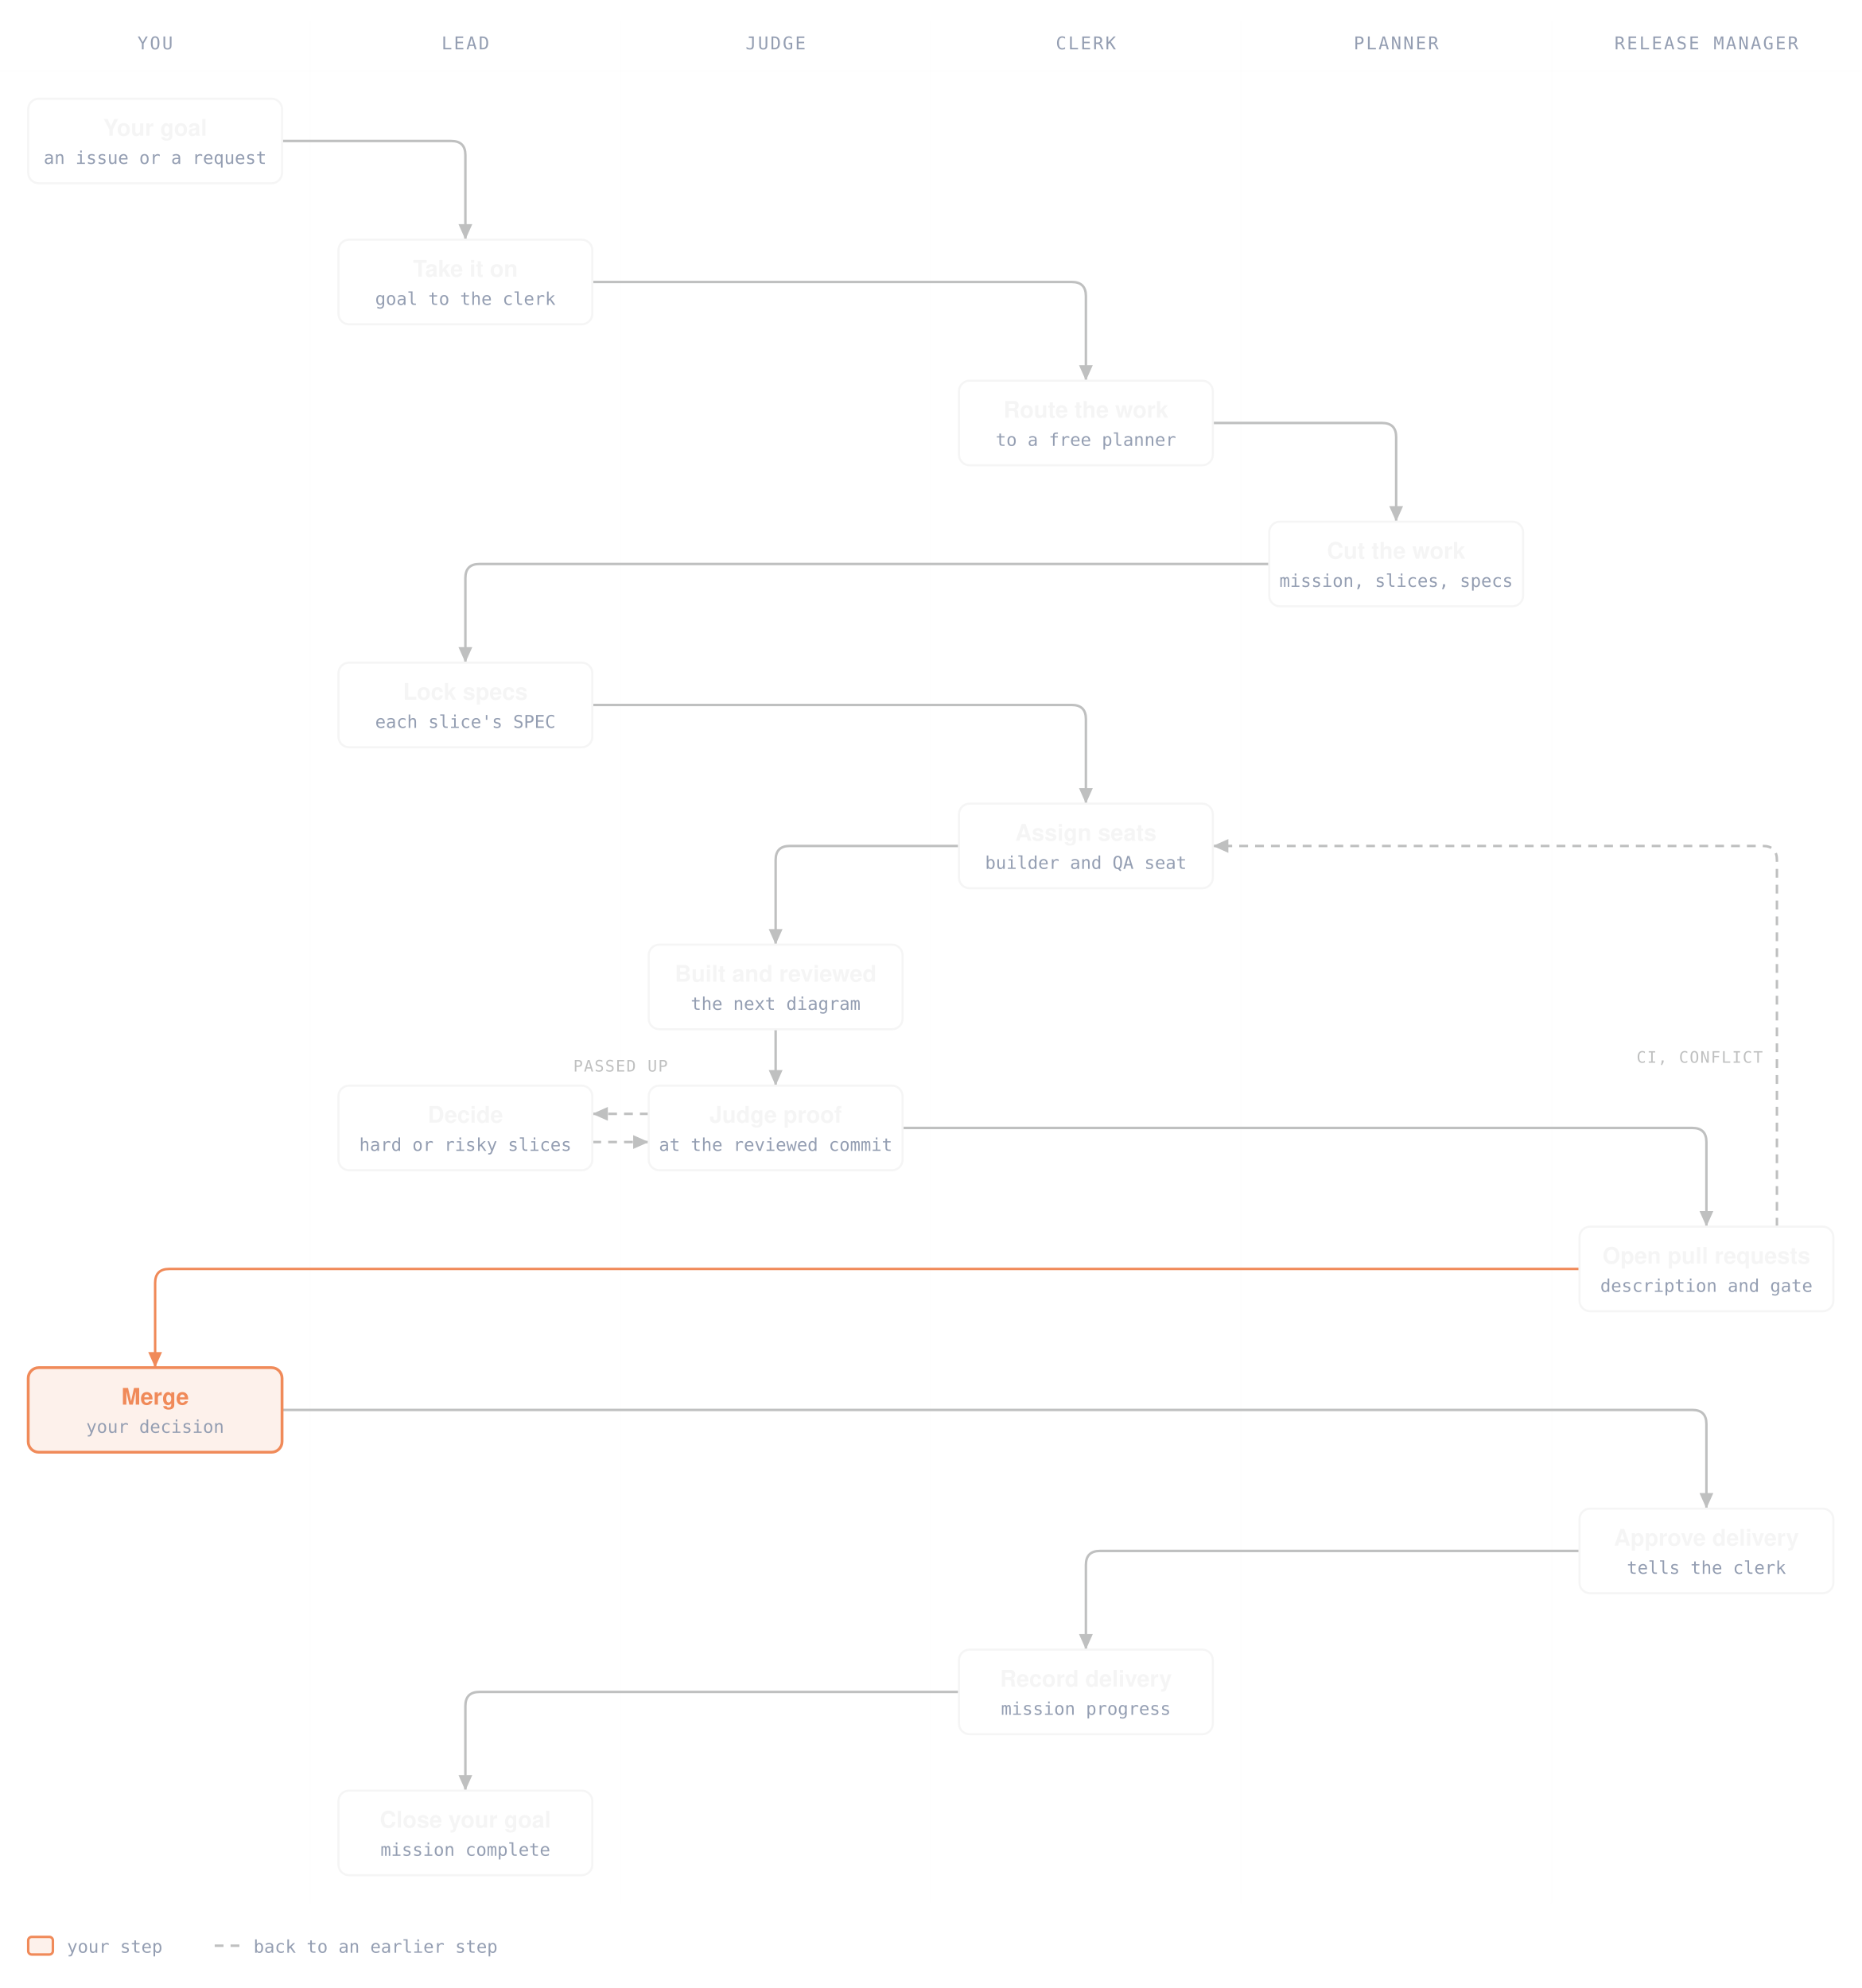
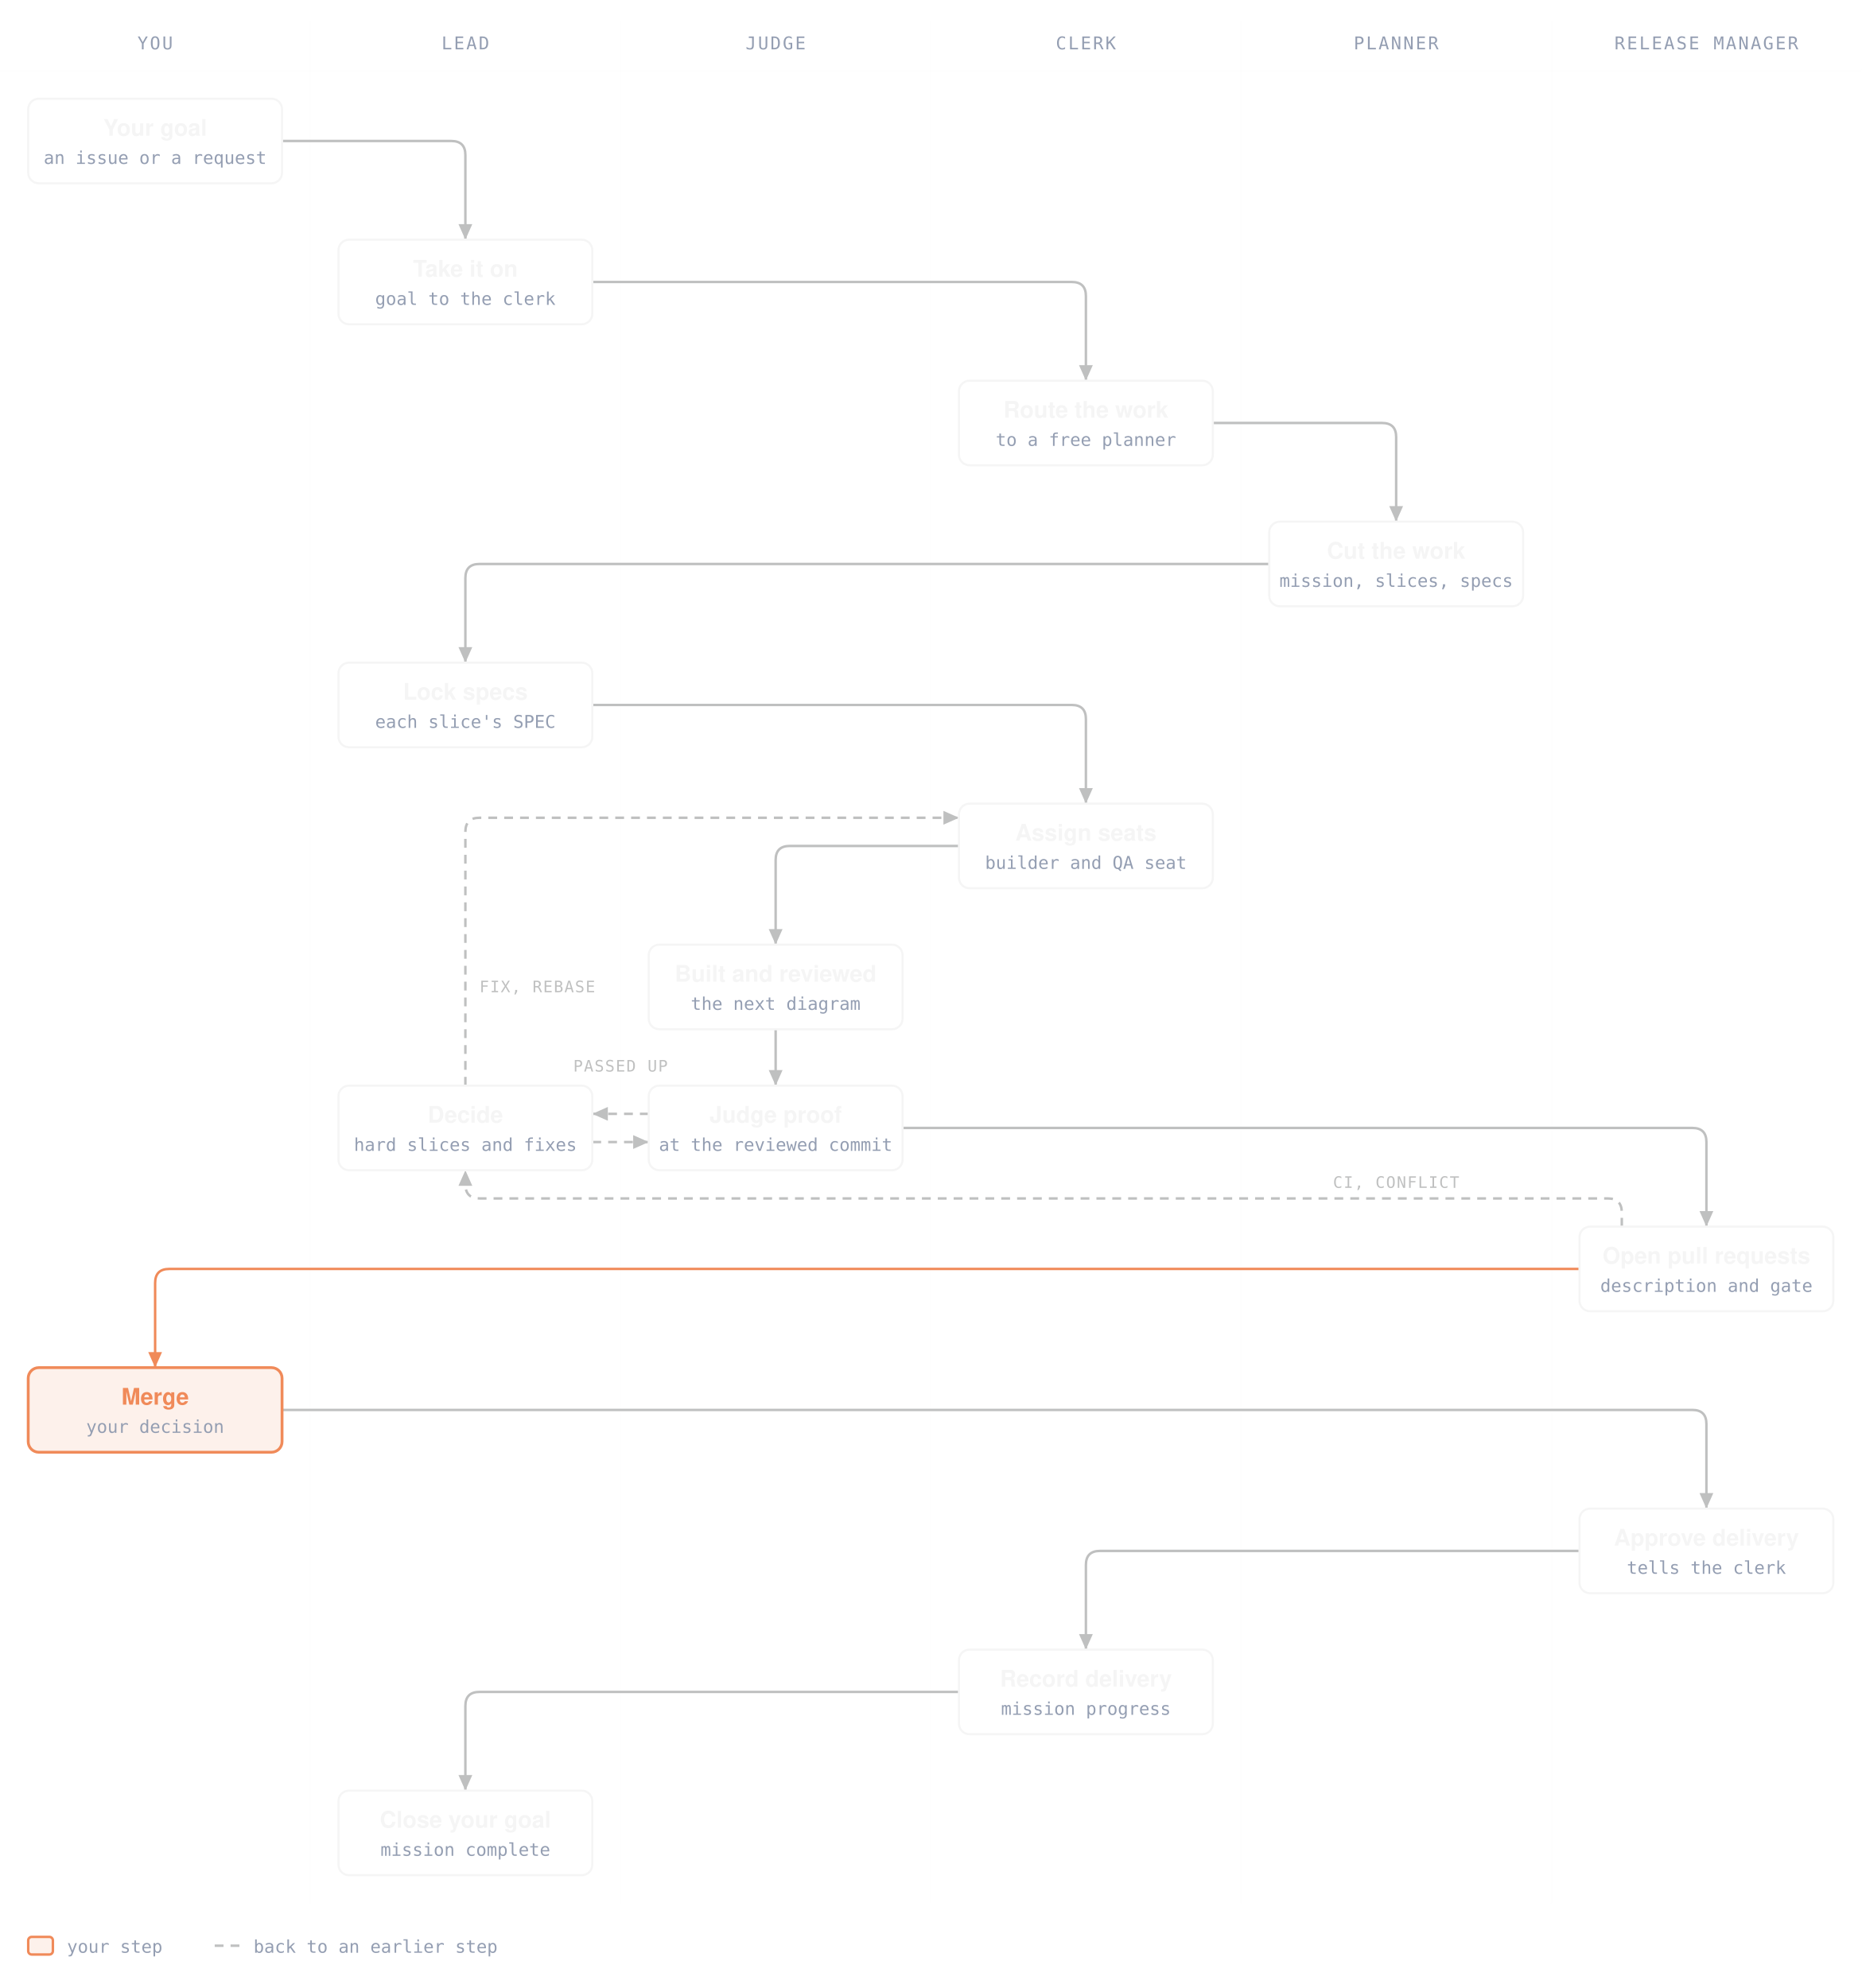
<svg xmlns="http://www.w3.org/2000/svg" viewBox="0 0 1056 1128" width="1056" height="1128" role="img" aria-labelledby="how-the-work-moves-dark-title how-the-work-moves-dark-desc">
  <defs>
    <marker id="how-the-work-moves-dark-arrow-muted" viewBox="0 0 10 10" refX="9" refY="5" markerWidth="7" markerHeight="7" orient="auto-start-reverse">
      <path d="M0,1 L9,5 L0,9 z" fill="#bfc0c0" />
    </marker>
    <marker id="how-the-work-moves-dark-arrow-accent" viewBox="0 0 10 10" refX="9" refY="5" markerWidth="7" markerHeight="7" orient="auto-start-reverse">
      <path d="M0,1 L9,5 L0,9 z" fill="#f08a59" />
    </marker>
  </defs>
  <line x1="176" y1="12" x2="176" y2="1080" stroke="rgba(245,245,245,0.16)" stroke-width="1" />
  <line x1="352" y1="12" x2="352" y2="1080" stroke="rgba(245,245,245,0.16)" stroke-width="1" />
  <line x1="528" y1="12" x2="528" y2="1080" stroke="rgba(245,245,245,0.16)" stroke-width="1" />
  <line x1="704" y1="12" x2="704" y2="1080" stroke="rgba(245,245,245,0.16)" stroke-width="1" />
  <line x1="880" y1="12" x2="880" y2="1080" stroke="rgba(245,245,245,0.16)" stroke-width="1" />
  <line x1="0" y1="40" x2="1056" y2="40" stroke="rgba(245,245,245,0.16)" stroke-width="1" />
  <path d="M160,80 L256,80 Q264,80 264,88 L264,136" fill="none" stroke="#bfc0c0" stroke-width="1.4" marker-end="url(#how-the-work-moves-dark-arrow-muted)" />
  <path d="M336,160 L608,160 Q616,160 616,168 L616,216" fill="none" stroke="#bfc0c0" stroke-width="1.4" marker-end="url(#how-the-work-moves-dark-arrow-muted)" />
  <path d="M688,240 L784,240 Q792,240 792,248 L792,296" fill="none" stroke="#bfc0c0" stroke-width="1.4" marker-end="url(#how-the-work-moves-dark-arrow-muted)" />
  <path d="M720,320 L272,320 Q264,320 264,328 L264,376" fill="none" stroke="#bfc0c0" stroke-width="1.4" marker-end="url(#how-the-work-moves-dark-arrow-muted)" />
  <path d="M336,400 L608,400 Q616,400 616,408 L616,456" fill="none" stroke="#bfc0c0" stroke-width="1.4" marker-end="url(#how-the-work-moves-dark-arrow-muted)" />
  <path d="M544,480 L448,480 Q440,480 440,488 L440,536" fill="none" stroke="#bfc0c0" stroke-width="1.4" marker-end="url(#how-the-work-moves-dark-arrow-muted)" />
  <path d="M440,584 L440,616" fill="none" stroke="#bfc0c0" stroke-width="1.4" marker-end="url(#how-the-work-moves-dark-arrow-muted)" />
  <path d="M512,640 L960,640 Q968,640 968,648 L968,696" fill="none" stroke="#bfc0c0" stroke-width="1.4" marker-end="url(#how-the-work-moves-dark-arrow-muted)" />
  <path d="M896,720 L96,720 Q88,720 88,728 L88,776" fill="none" stroke="#f08a59" stroke-width="1.4" marker-end="url(#how-the-work-moves-dark-arrow-accent)" />
  <path d="M160,800 L960,800 Q968,800 968,808 L968,856" fill="none" stroke="#bfc0c0" stroke-width="1.4" marker-end="url(#how-the-work-moves-dark-arrow-muted)" />
  <path d="M896,880 L624,880 Q616,880 616,888 L616,936" fill="none" stroke="#bfc0c0" stroke-width="1.4" marker-end="url(#how-the-work-moves-dark-arrow-muted)" />
  <path d="M544,960 L272,960 Q264,960 264,968 L264,1016" fill="none" stroke="#bfc0c0" stroke-width="1.4" marker-end="url(#how-the-work-moves-dark-arrow-muted)" />
-   <path d="M1008,696 L1008,488 Q1008,480 1000,480 L688,480" fill="none" stroke="#bfc0c0" stroke-width="1.4" stroke-dasharray="5,4" marker-end="url(#how-the-work-moves-dark-arrow-muted)" />
  <path d="M368,632 L336,632" fill="none" stroke="#bfc0c0" stroke-width="1.4" stroke-dasharray="5,4" marker-end="url(#how-the-work-moves-dark-arrow-muted)" />
  <path d="M336,648 L368,648" fill="none" stroke="#bfc0c0" stroke-width="1.4" stroke-dasharray="5,4" marker-end="url(#how-the-work-moves-dark-arrow-muted)" />
+   <path d="M920,696 L920,688 Q920,680 912,680 L272,680 Q264,680 264,672 L264,664" fill="none" stroke="#bfc0c0" stroke-width="1.4" stroke-dasharray="5,4" marker-end="url(#how-the-work-moves-dark-arrow-muted)" />
+   <path d="M264,616 L264,472 Q264,464 272,464 L544,464" fill="none" stroke="#bfc0c0" stroke-width="1.4" stroke-dasharray="5,4" marker-end="url(#how-the-work-moves-dark-arrow-muted)" />
  <text x="88" y="28" font-family="'Geist Mono', ui-monospace, SFMono-Regular, Menlo, Consolas, monospace" font-size="10" font-weight="400" fill="#949eb2" text-anchor="middle" letter-spacing="1">YOU</text>
  <text x="264" y="28" font-family="'Geist Mono', ui-monospace, SFMono-Regular, Menlo, Consolas, monospace" font-size="10" font-weight="400" fill="#949eb2" text-anchor="middle" letter-spacing="1">LEAD</text>
  <text x="440" y="28" font-family="'Geist Mono', ui-monospace, SFMono-Regular, Menlo, Consolas, monospace" font-size="10" font-weight="400" fill="#949eb2" text-anchor="middle" letter-spacing="1">JUDGE</text>
  <text x="616" y="28" font-family="'Geist Mono', ui-monospace, SFMono-Regular, Menlo, Consolas, monospace" font-size="10" font-weight="400" fill="#949eb2" text-anchor="middle" letter-spacing="1">CLERK</text>
  <text x="792" y="28" font-family="'Geist Mono', ui-monospace, SFMono-Regular, Menlo, Consolas, monospace" font-size="10" font-weight="400" fill="#949eb2" text-anchor="middle" letter-spacing="1">PLANNER</text>
  <text x="968" y="28" font-family="'Geist Mono', ui-monospace, SFMono-Regular, Menlo, Consolas, monospace" font-size="10" font-weight="400" fill="#949eb2" text-anchor="middle" letter-spacing="1">RELEASE MANAGER</text>
  <rect x="16" y="56" width="144" height="48" rx="6" fill="rgba(255,255,255,0.05)" stroke="#f5f5f5" stroke-width="1.2" />
  <text x="88" y="77" font-family="Geist, system-ui, -apple-system, 'Segoe UI', Helvetica, Arial, sans-serif" font-size="13" font-weight="600" fill="#f5f5f5" text-anchor="middle">Your goal</text>
  <text x="88" y="93" font-family="'Geist Mono', ui-monospace, SFMono-Regular, Menlo, Consolas, monospace" font-size="10" font-weight="400" fill="#949eb2" text-anchor="middle">an issue or a request</text>
  <rect x="192" y="136" width="144" height="48" rx="6" fill="rgba(255,255,255,0.05)" stroke="#f5f5f5" stroke-width="1.2" />
  <text x="264" y="157" font-family="Geist, system-ui, -apple-system, 'Segoe UI', Helvetica, Arial, sans-serif" font-size="13" font-weight="600" fill="#f5f5f5" text-anchor="middle">Take it on</text>
  <text x="264" y="173" font-family="'Geist Mono', ui-monospace, SFMono-Regular, Menlo, Consolas, monospace" font-size="10" font-weight="400" fill="#949eb2" text-anchor="middle">goal to the clerk</text>
  <rect x="544" y="216" width="144" height="48" rx="6" fill="rgba(255,255,255,0.05)" stroke="#f5f5f5" stroke-width="1.2" />
  <text x="616" y="237" font-family="Geist, system-ui, -apple-system, 'Segoe UI', Helvetica, Arial, sans-serif" font-size="13" font-weight="600" fill="#f5f5f5" text-anchor="middle">Route the work</text>
  <text x="616" y="253" font-family="'Geist Mono', ui-monospace, SFMono-Regular, Menlo, Consolas, monospace" font-size="10" font-weight="400" fill="#949eb2" text-anchor="middle">to a free planner</text>
  <rect x="720" y="296" width="144" height="48" rx="6" fill="rgba(255,255,255,0.05)" stroke="#f5f5f5" stroke-width="1.2" />
  <text x="792" y="317" font-family="Geist, system-ui, -apple-system, 'Segoe UI', Helvetica, Arial, sans-serif" font-size="13" font-weight="600" fill="#f5f5f5" text-anchor="middle">Cut the work</text>
  <text x="792" y="333" font-family="'Geist Mono', ui-monospace, SFMono-Regular, Menlo, Consolas, monospace" font-size="10" font-weight="400" fill="#949eb2" text-anchor="middle">mission, slices, specs</text>
  <rect x="192" y="376" width="144" height="48" rx="6" fill="rgba(255,255,255,0.05)" stroke="#f5f5f5" stroke-width="1.2" />
  <text x="264" y="397" font-family="Geist, system-ui, -apple-system, 'Segoe UI', Helvetica, Arial, sans-serif" font-size="13" font-weight="600" fill="#f5f5f5" text-anchor="middle">Lock specs</text>
  <text x="264" y="413" font-family="'Geist Mono', ui-monospace, SFMono-Regular, Menlo, Consolas, monospace" font-size="10" font-weight="400" fill="#949eb2" text-anchor="middle">each slice's SPEC</text>
  <rect x="544" y="456" width="144" height="48" rx="6" fill="rgba(255,255,255,0.05)" stroke="#f5f5f5" stroke-width="1.2" />
  <text x="616" y="477" font-family="Geist, system-ui, -apple-system, 'Segoe UI', Helvetica, Arial, sans-serif" font-size="13" font-weight="600" fill="#f5f5f5" text-anchor="middle">Assign seats</text>
  <text x="616" y="493" font-family="'Geist Mono', ui-monospace, SFMono-Regular, Menlo, Consolas, monospace" font-size="10" font-weight="400" fill="#949eb2" text-anchor="middle">builder and QA seat</text>
  <rect x="368" y="536" width="144" height="48" rx="6" fill="rgba(255,255,255,0.05)" stroke="#f5f5f5" stroke-width="1.2" />
  <text x="440" y="557" font-family="Geist, system-ui, -apple-system, 'Segoe UI', Helvetica, Arial, sans-serif" font-size="13" font-weight="600" fill="#f5f5f5" text-anchor="middle">Built and reviewed</text>
  <text x="440" y="573" font-family="'Geist Mono', ui-monospace, SFMono-Regular, Menlo, Consolas, monospace" font-size="10" font-weight="400" fill="#949eb2" text-anchor="middle">the next diagram</text>
  <rect x="368" y="616" width="144" height="48" rx="6" fill="rgba(255,255,255,0.05)" stroke="#f5f5f5" stroke-width="1.2" />
  <text x="440" y="637" font-family="Geist, system-ui, -apple-system, 'Segoe UI', Helvetica, Arial, sans-serif" font-size="13" font-weight="600" fill="#f5f5f5" text-anchor="middle">Judge proof</text>
  <text x="440" y="653" font-family="'Geist Mono', ui-monospace, SFMono-Regular, Menlo, Consolas, monospace" font-size="10" font-weight="400" fill="#949eb2" text-anchor="middle">at the reviewed commit</text>
  <rect x="896" y="696" width="144" height="48" rx="6" fill="rgba(255,255,255,0.05)" stroke="#f5f5f5" stroke-width="1.2" />
  <text x="968" y="717" font-family="Geist, system-ui, -apple-system, 'Segoe UI', Helvetica, Arial, sans-serif" font-size="13" font-weight="600" fill="#f5f5f5" text-anchor="middle">Open pull requests</text>
  <text x="968" y="733" font-family="'Geist Mono', ui-monospace, SFMono-Regular, Menlo, Consolas, monospace" font-size="10" font-weight="400" fill="#949eb2" text-anchor="middle">description and gate</text>
  <rect x="16" y="776" width="144" height="48" rx="6" fill="rgba(240,138,89,0.12)" stroke="#f08a59" stroke-width="1.6" />
  <text x="88" y="797" font-family="Geist, system-ui, -apple-system, 'Segoe UI', Helvetica, Arial, sans-serif" font-size="13" font-weight="600" fill="#f08a59" text-anchor="middle">Merge</text>
  <text x="88" y="813" font-family="'Geist Mono', ui-monospace, SFMono-Regular, Menlo, Consolas, monospace" font-size="10" font-weight="400" fill="#949eb2" text-anchor="middle">your decision</text>
  <rect x="896" y="856" width="144" height="48" rx="6" fill="rgba(255,255,255,0.05)" stroke="#f5f5f5" stroke-width="1.2" />
  <text x="968" y="877" font-family="Geist, system-ui, -apple-system, 'Segoe UI', Helvetica, Arial, sans-serif" font-size="13" font-weight="600" fill="#f5f5f5" text-anchor="middle">Approve delivery</text>
  <text x="968" y="893" font-family="'Geist Mono', ui-monospace, SFMono-Regular, Menlo, Consolas, monospace" font-size="10" font-weight="400" fill="#949eb2" text-anchor="middle">tells the clerk</text>
  <rect x="544" y="936" width="144" height="48" rx="6" fill="rgba(255,255,255,0.05)" stroke="#f5f5f5" stroke-width="1.2" />
  <text x="616" y="957" font-family="Geist, system-ui, -apple-system, 'Segoe UI', Helvetica, Arial, sans-serif" font-size="13" font-weight="600" fill="#f5f5f5" text-anchor="middle">Record delivery</text>
  <text x="616" y="973" font-family="'Geist Mono', ui-monospace, SFMono-Regular, Menlo, Consolas, monospace" font-size="10" font-weight="400" fill="#949eb2" text-anchor="middle">mission progress</text>
  <rect x="192" y="1016" width="144" height="48" rx="6" fill="rgba(255,255,255,0.05)" stroke="#f5f5f5" stroke-width="1.2" />
  <text x="264" y="1037" font-family="Geist, system-ui, -apple-system, 'Segoe UI', Helvetica, Arial, sans-serif" font-size="13" font-weight="600" fill="#f5f5f5" text-anchor="middle">Close your goal</text>
  <text x="264" y="1053" font-family="'Geist Mono', ui-monospace, SFMono-Regular, Menlo, Consolas, monospace" font-size="10" font-weight="400" fill="#949eb2" text-anchor="middle">mission complete</text>
-   <text x="1000" y="603" font-family="'Geist Mono', ui-monospace, SFMono-Regular, Menlo, Consolas, monospace" font-size="9" font-weight="400" fill="#bfc0c0" text-anchor="end" letter-spacing="0.6">CI, CONFLICT</text>
  <rect x="192" y="616" width="144" height="48" rx="6" fill="rgba(255,255,255,0.05)" stroke="#f5f5f5" stroke-width="1.2" />
  <text x="264" y="637" font-family="Geist, system-ui, -apple-system, 'Segoe UI', Helvetica, Arial, sans-serif" font-size="13" font-weight="600" fill="#f5f5f5" text-anchor="middle">Decide</text>
-   <text x="264" y="653" font-family="'Geist Mono', ui-monospace, SFMono-Regular, Menlo, Consolas, monospace" font-size="10" font-weight="400" fill="#949eb2" text-anchor="middle">hard or risky slices</text>
+   <text x="264" y="653" font-family="'Geist Mono', ui-monospace, SFMono-Regular, Menlo, Consolas, monospace" font-size="10" font-weight="400" fill="#949eb2" text-anchor="middle">hard slices and fixes</text>
  <text x="352" y="608" font-family="'Geist Mono', ui-monospace, SFMono-Regular, Menlo, Consolas, monospace" font-size="9" font-weight="400" fill="#bfc0c0" text-anchor="middle" letter-spacing="0.6">PASSED UP</text>
+   <text x="792" y="674" font-family="'Geist Mono', ui-monospace, SFMono-Regular, Menlo, Consolas, monospace" font-size="9" font-weight="400" fill="#bfc0c0" text-anchor="middle" letter-spacing="0.6">CI, CONFLICT</text>
+   <text x="272" y="563" font-family="'Geist Mono', ui-monospace, SFMono-Regular, Menlo, Consolas, monospace" font-size="9" font-weight="400" fill="#bfc0c0" text-anchor="start" letter-spacing="0.6">FIX, REBASE</text>
  <rect x="16" y="1099" width="14" height="10" rx="2" fill="rgba(240,138,89,0.12)" stroke="#f08a59" stroke-width="1.4" />
  <text x="38" y="1108" font-family="'Geist Mono', ui-monospace, SFMono-Regular, Menlo, Consolas, monospace" font-size="10" fill="#949eb2">your step</text>
  <line x1="121.8" y1="1104" x2="137.8" y2="1104" stroke="#bfc0c0" stroke-width="1.4" stroke-dasharray="5,4" />
  <text x="143.8" y="1108" font-family="'Geist Mono', ui-monospace, SFMono-Regular, Menlo, Consolas, monospace" font-size="10" fill="#949eb2">back to an earlier step</text>
</svg>
